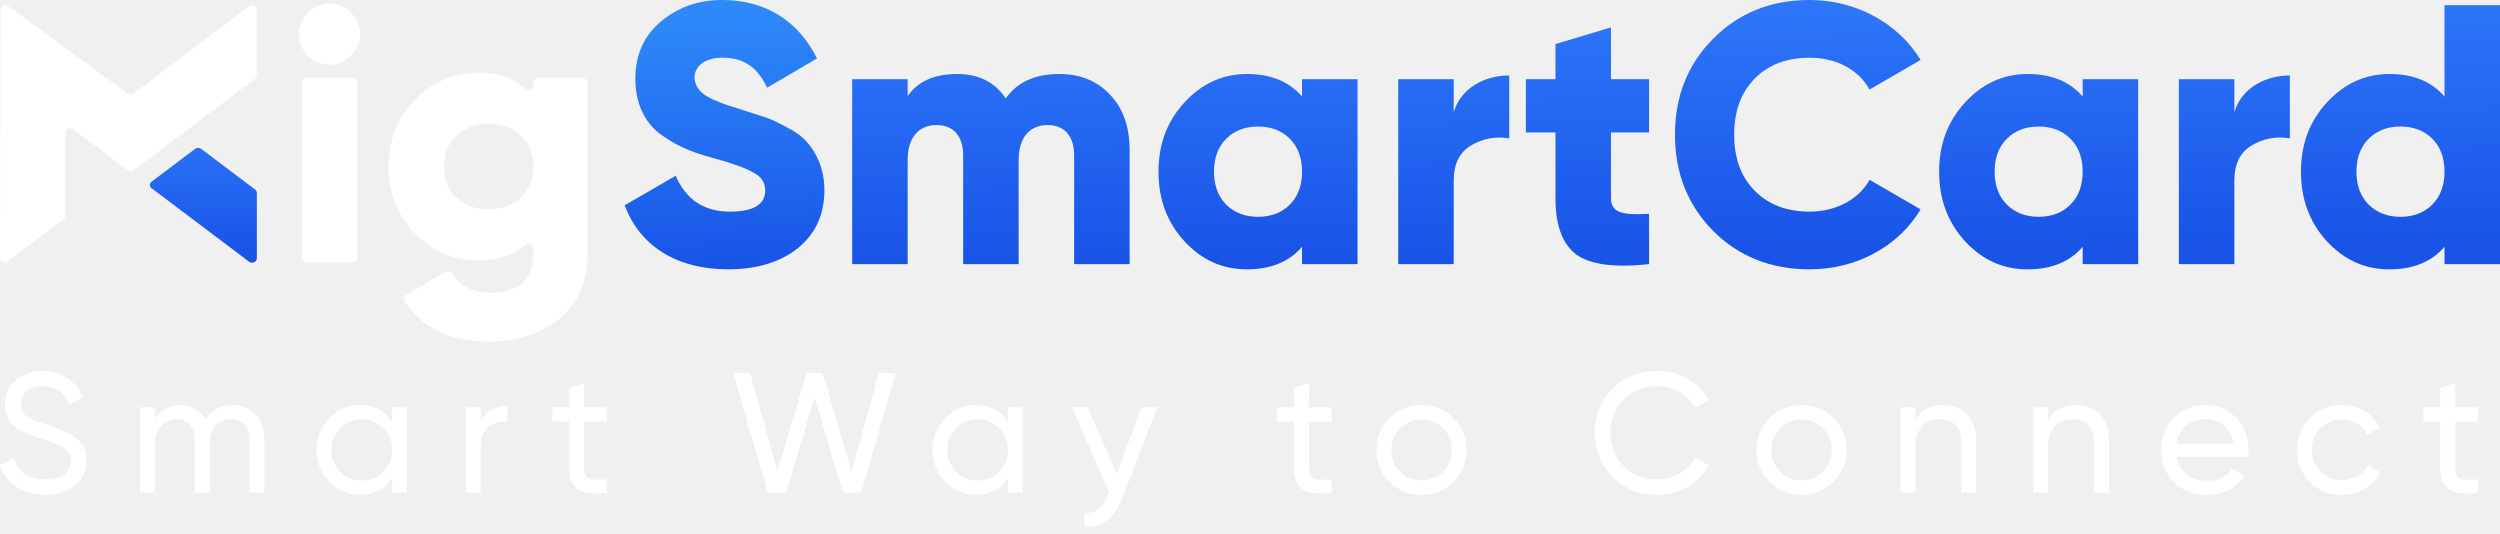
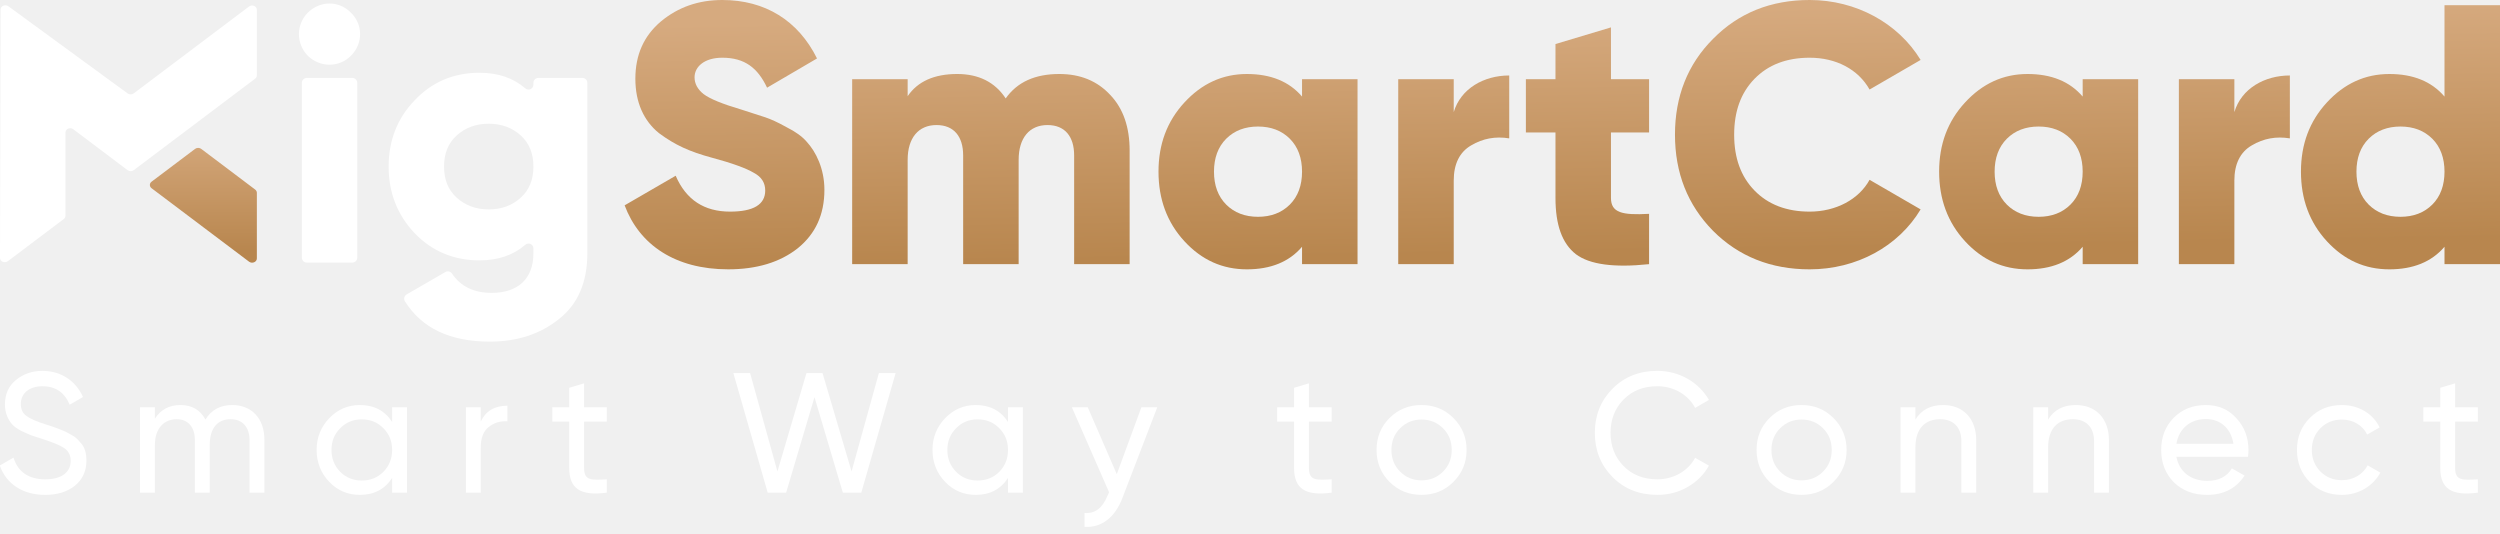
- <svg xmlns="http://www.w3.org/2000/svg" xmlns:xlink="http://www.w3.org/1999/xlink" id="Layer_1" data-name="Layer 1" viewBox="0 0 644.058 137.44" role="img" aria-label="MigSmartCard">
+ <svg xmlns="http://www.w3.org/2000/svg" xmlns:xlink="http://www.w3.org/1999/xlink" id="Layer_1" data-name="Layer 1" viewBox="0 0 644.058 137.44">
  <defs>
    <style>
-       .cls-1 { fill: url(#linear-gradient); }
-       .cls-1, .cls-2, .cls-3, .cls-4, .cls-5, .cls-6, .cls-7, .cls-8, .cls-9, .cls-10, .cls-11 { stroke-width: 0px; }
-       .cls-2 { fill: url(#linear-gradient-10); }
-       .cls-3 { fill: url(#linear-gradient-4); }
-       .cls-4 { fill: url(#linear-gradient-2); }
-       .cls-5 { fill: url(#linear-gradient-3); }
-       .cls-6 { fill: url(#linear-gradient-8); }
-       .cls-7 { fill: url(#linear-gradient-9); }
-       .cls-8 { fill: url(#linear-gradient-7); }
-       .cls-9 { fill: url(#linear-gradient-5); }
-       .cls-10 { fill: url(#linear-gradient-6); }
-       .cls-11 { fill: #fff; }
+       .cls-1 {
+         fill: url(#linear-gradient);
+       }
+       .cls-1, .cls-2, .cls-3, .cls-4, .cls-5, .cls-6, .cls-7, .cls-8, .cls-9, .cls-10, .cls-11 {
+         stroke-width: 0px;
+       }
+       .cls-2 {
+         fill: url(#linear-gradient-10);
+       }
+       .cls-3 {
+         fill: url(#linear-gradient-4);
+       }
+       .cls-4 {
+         fill: url(#linear-gradient-2);
+       }
+       .cls-5 {
+         fill: url(#linear-gradient-3);
+       }
+       .cls-6 {
+         fill: url(#linear-gradient-8);
+       }
+       .cls-7 {
+         fill: url(#linear-gradient-9);
+       }
+       .cls-8 {
+         fill: url(#linear-gradient-7);
+       }
+       .cls-9 {
+         fill: url(#linear-gradient-5);
+       }
+       .cls-10 {
+         fill: url(#linear-gradient-6);
+       }
+       .cls-11 {
+         fill: #fff;
+       }
    </style>
    <linearGradient id="linear-gradient" x1="52.39" y1="32.998" x2="52.39" y2="64.76" gradientUnits="userSpaceOnUse">
-       <stop offset="0" stop-color="#2d76f9" />
-       <stop offset=".998" stop-color="#1954e7" />
+       <stop offset="0" stop-color="#d6aa7f" />
+       <stop offset="1" stop-color="#b8864e" />
    </linearGradient>
-     <linearGradient id="linear-gradient-2" x1="185.966" y1="6.103" x2="186.924" y2="68.408" gradientUnits="userSpaceOnUse">
-       <stop offset="0" stop-color="#2d88f9" />
-       <stop offset=".998" stop-color="#1954e7" />
-     </linearGradient>
+     <linearGradient id="linear-gradient-2" x1="185.966" y1="6.103" x2="186.924" y2="68.408" xlink:href="#linear-gradient" />
    <linearGradient id="linear-gradient-3" x1="254.536" y1="5.048" x2="255.495" y2="67.353" xlink:href="#linear-gradient" />
    <linearGradient id="linear-gradient-4" x1="323.657" y1="3.985" x2="324.615" y2="66.289" xlink:href="#linear-gradient" />
    <linearGradient id="linear-gradient-5" x1="373.891" y1="3.212" x2="374.85" y2="65.516" xlink:href="#linear-gradient" />
    <linearGradient id="linear-gradient-6" x1="408.592" y1="2.678" x2="409.551" y2="64.983" xlink:href="#linear-gradient" />
    <linearGradient id="linear-gradient-7" x1="462.795" y1="1.844" x2="463.754" y2="64.149" xlink:href="#linear-gradient" />
    <linearGradient id="linear-gradient-8" x1="524.718" y1=".892" x2="525.677" y2="63.196" xlink:href="#linear-gradient" />
    <linearGradient id="linear-gradient-9" x1="574.953" y1=".119" x2="575.911" y2="62.423" xlink:href="#linear-gradient" />
-     <linearGradient id="linear-gradient-10" x1="618.059" y1="-.544" x2="619.017" y2="61.76" xlink:href="#linear-gradient" />
+     <linearGradient id="linear-gradient-10" x1="618.058" y1="-.544" x2="619.017" y2="61.76" xlink:href="#linear-gradient" />
  </defs>
-   <g>
-     <g>
-       <path class="cls-11" d="m79.304,3.268c-3.06,3.06-3.06,7.957,0,11.105,3.148,3.06,8.044,3.06,11.104,0,3.148-3.149,3.148-8.046,0-11.105-3.06-3.148-7.957-3.148-11.104,0Z" />
-       <path class="cls-1" d="m51.838,38.354c-.456-.343-1.12-.343-1.575,0l-11.217,8.451c-.584.44-.584,1.247,0,1.686l25.115,18.924c.797.602,2.013.092,2.013-.842v-16.897c0-.325-.16-.633-.437-.842l-13.898-10.479h0Z" />
-       <path class="cls-11" d="m64.16,1.673l-29.715,22.391c-.456.343-1.12.343-1.575-.001L2.164,1.622c-.797-.6-2.012-.091-2.012.842l-.151,63.982c0,.935,1.215,1.443,2.012.842l14.417-10.861c.277-.21.438-.518.438-.842v-21.449c0-.934,1.215-1.443,2.012-.842l13.996,10.545c.456.343,1.12.343,1.575,0l31.284-23.576c.277-.209.437-.518.437-.842V2.518c0-.935-1.215-1.444-2.013-.843h0Z" />
-       <rect class="cls-11" x="77.766" y="20.077" width="14.271" height="47.571" rx="1.265" ry="1.265" />
-       <path class="cls-11" d="m150.044,20.077h-11.36c-.699,0-1.265.567-1.265,1.265v.472c0,1.085-1.271,1.661-2.091.951-3.075-2.662-6.975-4.019-11.8-4.019-6.659,0-12.273,2.379-16.744,7.136-4.471,4.662-6.66,10.372-6.66,17.03s2.188,12.369,6.66,17.126c4.471,4.662,10.085,7.04,16.744,7.04,4.825,0,8.726-1.356,11.8-4.019.82-.71,2.091-.133,2.091.951v1.262c0,6.563-3.996,10.179-10.751,10.179-4.594,0-8.004-1.658-10.229-4.975-.373-.556-1.105-.736-1.685-.402l-10.001,5.782c-.627.363-.817,1.175-.431,1.788,4.376,6.937,11.666,10.366,21.87,10.366,6.946,0,12.939-1.903,17.792-5.804,4.853-3.806,7.326-9.419,7.326-16.935V21.342c0-.698-.566-1.265-1.265-1.265h0Zm-15.86,30.826c-2.188,1.998-4.947,3.045-8.278,3.045s-6.089-1.047-8.277-3.045c-2.188-1.998-3.235-4.662-3.235-7.993s1.047-5.994,3.235-7.991c2.188-1.998,4.948-3.045,8.277-3.045s6.089,1.047,8.278,3.045,3.235,4.661,3.235,7.991-1.046,5.995-3.235,7.993Z" />
-     </g>
-     <g>
-       <path class="cls-4" d="m160.919,52.898l13.153-7.625c2.669,6.195,7.339,9.245,14.011,9.245,6.005,0,9.055-1.811,9.055-5.433,0-2.001-.953-3.526-2.955-4.575-1.906-1.143-5.528-2.478-10.866-3.908-5.623-1.525-9.436-3.241-13.534-6.291-3.908-3.145-6.1-7.911-6.1-14.011,0-6.195,2.192-11.056,6.577-14.774,4.479-3.717,9.722-5.528,15.822-5.528,10.961,0,19.539,5.242,24.4,15.059l-12.867,7.53c-2.383-5.052-5.719-7.72-11.533-7.72-4.575,0-7.148,2.287-7.148,5.051,0,1.62.762,3.05,2.287,4.289,1.62,1.239,4.861,2.573,9.722,4.003l6.195,2.001c1.43.477,3.336,1.335,5.528,2.573,2.287,1.144,4.003,2.383,5.147,3.717,2.383,2.574,4.575,6.958,4.575,12.391,0,6.386-2.287,11.342-6.862,15.059-4.575,3.622-10.58,5.433-17.919,5.433-13.63,0-22.875-6.29-26.687-16.489Z" />
-       <path class="cls-5" d="m286.065,24.495c3.336,3.527,4.956,8.292,4.956,14.297v29.261h-14.297v-28.022c0-4.861-2.383-7.815-6.862-7.815-4.67,0-7.435,3.336-7.435,8.959v26.878h-14.297v-28.022c0-4.861-2.383-7.815-6.862-7.815-4.671,0-7.435,3.336-7.435,8.959v26.878h-14.297V20.397h14.297v4.384c2.574-3.812,6.863-5.719,12.772-5.719,5.528,0,9.722,2.097,12.486,6.291,2.954-4.194,7.529-6.291,13.82-6.291,5.433,0,9.817,1.811,13.153,5.433Z" />
-       <path class="cls-3" d="m335.436,20.397h14.297v47.656h-14.297v-4.479c-3.336,3.907-8.102,5.814-14.202,5.814-6.29,0-11.628-2.383-16.107-7.243-4.48-4.861-6.672-10.866-6.672-17.919s2.192-12.963,6.672-17.823c4.479-4.861,9.817-7.339,16.107-7.339,6.1,0,10.866,1.906,14.202,5.814v-4.48Zm-11.342,35.456c3.336,0,6.1-1.049,8.197-3.145,2.097-2.097,3.145-4.957,3.145-8.483s-1.049-6.386-3.145-8.483c-2.097-2.097-4.861-3.145-8.197-3.145s-6.1,1.049-8.197,3.145c-2.097,2.097-3.146,4.956-3.146,8.483s1.049,6.386,3.146,8.483,4.861,3.145,8.197,3.145Z" />
-       <path class="cls-9" d="m374.515,28.88c1.811-6.1,7.816-9.436,14.297-9.436v16.203c-3.527-.572-6.767,0-9.817,1.811-2.955,1.716-4.48,4.766-4.48,9.055v21.541h-14.297V20.397h14.297v8.483Z" />
-       <path class="cls-10" d="m424.84,34.122h-9.817v16.87c0,3.813,2.859,4.48,9.817,4.099v12.962c-9.054.953-15.345.095-18.871-2.574-3.527-2.764-5.242-7.529-5.242-14.487v-16.87h-7.625v-13.725h7.625v-9.055l14.297-4.289v13.344h9.817v13.725Z" />
-       <path class="cls-8" d="m441.329,59.475c-6.577-6.671-9.817-14.964-9.817-24.781s3.241-18.109,9.817-24.686c6.577-6.672,14.869-10.008,24.876-10.008,11.914,0,22.779,5.909,28.594,15.441l-13.153,7.625c-2.955-5.242-8.673-8.197-15.441-8.197-5.909,0-10.675,1.811-14.202,5.433-3.526,3.622-5.242,8.387-5.242,14.392s1.716,10.77,5.242,14.392c3.527,3.622,8.293,5.433,14.202,5.433,6.767,0,12.677-3.145,15.441-8.197l13.153,7.625c-5.719,9.531-16.489,15.441-28.594,15.441-10.008,0-18.3-3.336-24.876-9.913Z" />
-       <path class="cls-6" d="m536.546,20.397h14.297v47.656h-14.297v-4.479c-3.336,3.907-8.102,5.814-14.202,5.814-6.29,0-11.628-2.383-16.107-7.243-4.48-4.861-6.672-10.866-6.672-17.919s2.192-12.963,6.672-17.823c4.479-4.861,9.817-7.339,16.107-7.339,6.1,0,10.866,1.906,14.202,5.814v-4.48Zm-11.342,35.456c3.336,0,6.1-1.049,8.197-3.145,2.097-2.097,3.145-4.957,3.145-8.483s-1.049-6.386-3.145-8.483c-2.097-2.097-4.861-3.145-8.197-3.145s-6.1,1.049-8.197,3.145c-2.097,2.097-3.146,4.956-3.146,8.483s1.049,6.386,3.146,8.483,4.861,3.145,8.197,3.145Z" />
-       <path class="cls-7" d="m575.624,28.88c1.811-6.1,7.816-9.436,14.297-9.436v16.203c-3.527-.572-6.767,0-9.817,1.811-2.955,1.716-4.48,4.766-4.48,9.055v21.541h-14.297V20.397h14.297v8.483Z" />
-       <path class="cls-2" d="m629.761,1.334h14.297v66.719h-14.297v-4.479c-3.336,3.907-8.102,5.814-14.202,5.814-6.29,0-11.628-2.383-16.107-7.243-4.48-4.861-6.672-10.866-6.672-17.919s2.192-12.963,6.672-17.823c4.479-4.861,9.817-7.339,16.107-7.339,6.1,0,10.866,1.906,14.202,5.814V1.334Zm-11.342,54.519c3.336,0,6.1-1.049,8.197-3.145,2.097-2.097,3.145-4.957,3.145-8.483s-1.049-6.386-3.145-8.483c-2.097-2.097-4.861-3.145-8.197-3.145s-6.1,1.049-8.197,3.145c-2.097,2.097-3.146,4.956-3.146,8.483s1.049,6.386,3.146,8.483,4.861,3.145,8.197,3.145Z" />
-     </g>
-   </g>
  <g>
    <path class="cls-11" d="m-.049,119.922l3.521-2.024c1.188,3.741,3.961,5.589,8.229,5.589,4.225,0,6.513-1.892,6.513-4.752,0-1.452-.572-2.552-1.672-3.301-1.101-.748-2.992-1.496-5.589-2.332l-2.948-.968c-.66-.264-1.541-.66-2.553-1.144-1.012-.528-1.76-1.056-2.244-1.584-1.013-1.1-1.937-2.904-1.937-5.148,0-2.685.924-4.797,2.816-6.337,1.893-1.584,4.181-2.376,6.865-2.376,4.885,0,8.625,2.684,10.43,6.733l-3.433,1.98c-1.32-3.168-3.652-4.753-6.997-4.753s-5.589,1.76-5.589,4.577c0,1.364.484,2.376,1.452,3.081s2.641,1.452,5.017,2.2l1.805.572c.352.132.88.308,1.628.616,1.54.572,1.893.792,3.08,1.452,1.232.66,1.629,1.144,2.377,2.024,1.1,1.1,1.54,2.685,1.54,4.621,0,2.685-.968,4.841-2.948,6.469-1.98,1.584-4.533,2.376-7.701,2.376-5.765,0-10.033-2.86-11.662-7.569Z" />
    <path class="cls-11" d="m68.112,113.233v13.686h-3.829v-13.554c0-3.389-1.892-5.369-4.841-5.369-3.3,0-5.412,2.156-5.412,6.689v12.234h-3.829v-13.554c0-3.389-1.804-5.369-4.664-5.369-3.213,0-5.633,2.245-5.633,6.689v12.234h-3.829v-22.003h3.829v2.948c1.496-2.333,3.696-3.521,6.557-3.521,2.948,0,5.104,1.232,6.469,3.74,1.54-2.508,3.829-3.74,6.909-3.74,4.929,0,8.273,3.433,8.273,8.889Z" />
    <path class="cls-11" d="m101.022,104.916h3.828v22.003h-3.828v-3.785c-1.893,2.905-4.665,4.357-8.317,4.357-3.08,0-5.721-1.101-7.877-3.345s-3.257-5.017-3.257-8.229,1.101-5.941,3.257-8.185c2.156-2.245,4.797-3.389,7.877-3.389,3.652,0,6.425,1.452,8.317,4.356v-3.784Zm-2.244,16.634c1.496-1.541,2.244-3.389,2.244-5.633s-.748-4.093-2.244-5.589c-1.496-1.541-3.345-2.289-5.589-2.289-2.2,0-4.049.748-5.545,2.289-1.496,1.496-2.244,3.344-2.244,5.589s.748,4.092,2.244,5.633c1.496,1.496,3.345,2.244,5.545,2.244,2.244,0,4.093-.748,5.589-2.244Z" />
    <path class="cls-11" d="m123.856,108.613c1.275-2.729,3.564-4.093,6.864-4.093v4.005c-1.892-.088-3.477.396-4.841,1.496-1.363,1.1-2.023,2.816-2.023,5.237v11.662h-3.829v-22.003h3.829v3.696Z" />
    <path class="cls-11" d="m156.328,108.613h-5.853v11.926c0,3.389,1.937,3.125,5.853,2.948v3.433c-6.688.88-9.682-.924-9.682-6.381v-11.926h-4.356v-3.696h4.356v-5.017l3.829-1.144v6.161h5.853v3.696Z" />
    <path class="cls-11" d="m197.776,126.919l-8.845-30.805h4.312l7.041,25.348,7.48-25.348h4.137l7.481,25.348,7.041-25.348h4.312l-8.846,30.805h-4.752l-7.306-24.6-7.305,24.6h-4.753Z" />
    <path class="cls-11" d="m259.686,104.916h3.828v22.003h-3.828v-3.785c-1.893,2.905-4.665,4.357-8.317,4.357-3.08,0-5.721-1.101-7.877-3.345s-3.257-5.017-3.257-8.229,1.101-5.941,3.257-8.185c2.156-2.245,4.797-3.389,7.877-3.389,3.652,0,6.425,1.452,8.317,4.356v-3.784Zm-2.244,16.634c1.496-1.541,2.244-3.389,2.244-5.633s-.748-4.093-2.244-5.589c-1.496-1.541-3.345-2.289-5.589-2.289-2.2,0-4.049.748-5.545,2.289-1.496,1.496-2.244,3.344-2.244,5.589s.748,4.092,2.244,5.633c1.496,1.496,3.345,2.244,5.545,2.244,2.244,0,4.093-.748,5.589-2.244Z" />
    <path class="cls-11" d="m294.049,104.916h4.093l-8.978,23.367c-1.893,4.973-5.369,7.745-9.77,7.437v-3.564c2.685.22,4.665-1.276,5.941-4.489l.396-.836-9.593-21.915h4.092l7.481,17.25,6.337-17.25Z" />
    <path class="cls-11" d="m343.065,108.613h-5.853v11.926c0,3.389,1.937,3.125,5.853,2.948v3.433c-6.688.88-9.682-.924-9.682-6.381v-11.926h-4.356v-3.696h4.356v-5.017l3.829-1.144v6.161h5.853v3.696Z" />
    <path class="cls-11" d="m366.208,127.491c-3.213,0-5.985-1.101-8.229-3.345s-3.345-4.973-3.345-8.229,1.101-5.985,3.345-8.229c2.244-2.244,5.017-3.344,8.229-3.344s5.984,1.1,8.229,3.344c2.244,2.245,3.388,4.973,3.388,8.229s-1.144,5.985-3.388,8.229c-2.245,2.244-5.018,3.345-8.229,3.345Zm5.545-5.985c1.496-1.497,2.244-3.345,2.244-5.589s-.748-4.093-2.244-5.589-3.345-2.245-5.545-2.245c-2.156,0-4.005.749-5.501,2.245s-2.244,3.344-2.244,5.589.748,4.092,2.244,5.589c1.496,1.496,3.345,2.244,5.501,2.244,2.2,0,4.049-.748,5.545-2.244Z" />
    <path class="cls-11" d="m415.4,122.87c-3.036-3.08-4.533-6.865-4.533-11.354s1.497-8.273,4.533-11.354,6.909-4.621,11.573-4.621c5.633,0,10.649,2.904,13.29,7.481l-3.564,2.068c-1.76-3.389-5.501-5.589-9.726-5.589-3.564,0-6.469,1.144-8.713,3.433-2.244,2.288-3.345,5.148-3.345,8.581,0,3.389,1.101,6.249,3.345,8.537,2.244,2.289,5.148,3.433,8.713,3.433,4.225,0,7.966-2.2,9.726-5.545l3.564,2.024c-1.276,2.289-3.124,4.137-5.501,5.501-2.376,1.364-4.973,2.024-7.789,2.024-4.664,0-8.537-1.541-11.573-4.621Z" />
    <path class="cls-11" d="m464.109,127.491c-3.213,0-5.985-1.101-8.229-3.345s-3.345-4.973-3.345-8.229,1.101-5.985,3.345-8.229c2.244-2.244,5.017-3.344,8.229-3.344s5.984,1.1,8.229,3.344c2.244,2.245,3.388,4.973,3.388,8.229s-1.144,5.985-3.388,8.229c-2.245,2.244-5.018,3.345-8.229,3.345Zm5.545-5.985c1.496-1.497,2.244-3.345,2.244-5.589s-.748-4.093-2.244-5.589-3.345-2.245-5.545-2.245c-2.156,0-4.005.749-5.501,2.245s-2.244,3.344-2.244,5.589.748,4.092,2.244,5.589c1.496,1.496,3.345,2.244,5.501,2.244,2.2,0,4.049-.748,5.545-2.244Z" />
    <path class="cls-11" d="m509.122,113.409v13.51h-3.829v-13.29c0-3.564-2.068-5.633-5.456-5.633-3.829,0-6.381,2.333-6.381,7.261v11.662h-3.829v-22.003h3.829v3.168c1.54-2.508,3.916-3.74,7.129-3.74,5.148,0,8.537,3.477,8.537,9.065Z" />
    <path class="cls-11" d="m543.31,113.409v13.51h-3.829v-13.29c0-3.564-2.068-5.633-5.456-5.633-3.829,0-6.381,2.333-6.381,7.261v11.662h-3.829v-22.003h3.829v3.168c1.54-2.508,3.916-3.74,7.129-3.74,5.148,0,8.537,3.477,8.537,9.065Z" />
    <path class="cls-11" d="m560.688,117.678c.748,3.917,3.784,6.205,7.965,6.205,2.904,0,5.017-1.056,6.337-3.212l3.257,1.849c-2.156,3.3-5.369,4.973-9.682,4.973-3.477,0-6.337-1.101-8.537-3.257-2.156-2.2-3.257-4.973-3.257-8.317,0-3.301,1.057-6.073,3.213-8.273,2.156-2.2,4.929-3.3,8.317-3.3,3.212,0,5.853,1.144,7.877,3.433,2.068,2.244,3.08,4.973,3.08,8.185,0,.572-.044,1.144-.132,1.716h-18.438Zm0-3.345h14.698c-.66-4.181-3.564-6.381-7.085-6.381-4.093,0-6.953,2.508-7.613,6.381Z" />
    <path class="cls-11" d="m595.051,124.191c-2.2-2.244-3.301-4.973-3.301-8.273s1.101-6.029,3.301-8.229c2.2-2.244,4.973-3.344,8.273-3.344,4.356,0,8.009,2.244,9.726,5.765l-3.213,1.849c-1.101-2.333-3.564-3.873-6.513-3.873-2.2,0-4.049.749-5.545,2.245-1.452,1.496-2.2,3.344-2.2,5.589,0,2.2.748,4.048,2.2,5.544,1.496,1.497,3.345,2.245,5.545,2.245,2.948,0,5.412-1.496,6.645-3.829l3.257,1.892c-1.893,3.477-5.633,5.721-9.901,5.721-3.301,0-6.073-1.101-8.273-3.301Z" />
    <path class="cls-11" d="m638.349,108.613h-5.853v11.926c0,3.389,1.937,3.125,5.853,2.948v3.433c-6.688.88-9.682-.924-9.682-6.381v-11.926h-4.356v-3.696h4.356v-5.017l3.829-1.144v6.161h5.853v3.696Z" />
  </g>
+   <g>
+     <g>
+       <path class="cls-11" d="m79.304,3.268c-3.06,3.06-3.06,7.957,0,11.105,3.148,3.06,8.044,3.06,11.104,0,3.148-3.149,3.148-8.046,0-11.105-3.06-3.148-7.957-3.148-11.104,0Z" />
+       <path class="cls-1" d="m51.838,38.354c-.456-.343-1.12-.343-1.575,0l-11.217,8.451c-.584.44-.584,1.247,0,1.686l25.115,18.924c.797.602,2.013.092,2.013-.842v-16.897c0-.325-.16-.633-.437-.842l-13.898-10.479h0Z" />
+       <path class="cls-11" d="m64.16,1.673l-29.715,22.391c-.456.343-1.12.343-1.575-.001L2.164,1.622c-.797-.6-2.012-.091-2.012.842L0,66.446C0,67.381,1.215,67.889,2.012,67.288l14.417-10.861c.277-.21.438-.518.438-.842v-21.449c0-.934,1.215-1.443,2.012-.842l13.996,10.545c.456.343,1.12.343,1.575,0l31.284-23.576c.277-.209.437-.518.437-.842V2.518c0-.935-1.215-1.444-2.013-.843h0Z" />
+       <rect class="cls-11" x="77.766" y="20.077" width="14.271" height="47.571" rx="1.265" ry="1.265" />
+       <path class="cls-11" d="m150.044,20.077h-11.36c-.699,0-1.265.567-1.265,1.265v.472c0,1.085-1.271,1.661-2.091.951-3.075-2.662-6.975-4.019-11.8-4.019-6.659,0-12.273,2.379-16.744,7.136-4.471,4.662-6.66,10.372-6.66,17.03s2.188,12.369,6.66,17.126c4.471,4.662,10.085,7.04,16.744,7.04,4.825,0,8.726-1.356,11.8-4.019.82-.71,2.091-.133,2.091.951v1.262c0,6.563-3.996,10.179-10.751,10.179-4.594,0-8.004-1.658-10.229-4.975-.373-.556-1.105-.736-1.685-.402l-10.001,5.782c-.627.363-.817,1.175-.431,1.788,4.376,6.937,11.666,10.366,21.87,10.366,6.946,0,12.939-1.903,17.792-5.804,4.853-3.806,7.326-9.419,7.326-16.935V21.342c0-.698-.566-1.265-1.265-1.265h0Zm-15.86,30.826c-2.188,1.998-4.947,3.045-8.278,3.045s-6.089-1.047-8.277-3.045c-2.188-1.998-3.235-4.662-3.235-7.993s1.047-5.994,3.235-7.991c2.188-1.998,4.948-3.045,8.277-3.045s6.089,1.047,8.278,3.045,3.235,4.661,3.235,7.991-1.046,5.995-3.235,7.993Z" />
+     </g>
+     <g>
+       <path class="cls-4" d="m160.919,52.898l13.153-7.625c2.669,6.195,7.339,9.245,14.011,9.245,6.005,0,9.055-1.811,9.055-5.433,0-2.001-.953-3.526-2.955-4.575-1.906-1.143-5.528-2.478-10.866-3.908-5.623-1.525-9.436-3.241-13.534-6.291-3.908-3.145-6.1-7.911-6.1-14.011,0-6.195,2.192-11.056,6.577-14.774C174.739,1.811,179.981,0,186.081,0,197.043,0,205.621,5.242,210.481,15.059l-12.867,7.53c-2.383-5.052-5.719-7.72-11.533-7.72-4.575,0-7.148,2.287-7.148,5.051,0,1.62.762,3.05,2.287,4.289,1.62,1.239,4.861,2.573,9.722,4.003l6.195,2.001c1.43.477,3.336,1.335,5.528,2.573,2.287,1.144,4.003,2.383,5.147,3.717,2.383,2.574,4.575,6.958,4.575,12.391,0,6.386-2.287,11.342-6.862,15.059-4.575,3.622-10.58,5.433-17.919,5.433-13.63,0-22.875-6.29-26.687-16.489Z" />
+       <path class="cls-5" d="m286.065,24.495c3.336,3.527,4.956,8.292,4.956,14.297v29.261h-14.297v-28.022c0-4.861-2.383-7.815-6.862-7.815-4.67,0-7.435,3.336-7.435,8.959v26.878h-14.297v-28.022c0-4.861-2.383-7.815-6.862-7.815-4.671,0-7.435,3.336-7.435,8.959v26.878h-14.297V20.397h14.297v4.384c2.574-3.812,6.863-5.719,12.772-5.719,5.528,0,9.722,2.097,12.486,6.291,2.954-4.194,7.529-6.291,13.82-6.291,5.433,0,9.817,1.811,13.153,5.433Z" />
+       <path class="cls-3" d="m335.436,20.397h14.297v47.656h-14.297v-4.479c-3.336,3.907-8.102,5.814-14.202,5.814-6.29,0-11.628-2.383-16.107-7.243-4.48-4.861-6.672-10.866-6.672-17.919s2.192-12.963,6.672-17.823c4.479-4.861,9.817-7.339,16.107-7.339,6.1,0,10.866,1.906,14.202,5.814v-4.48Zm-11.342,35.456c3.336,0,6.1-1.049,8.197-3.145,2.097-2.097,3.145-4.957,3.145-8.483s-1.049-6.386-3.145-8.483c-2.097-2.097-4.861-3.145-8.197-3.145s-6.1,1.049-8.197,3.145c-2.097,2.097-3.146,4.956-3.146,8.483s1.049,6.386,3.146,8.483,4.861,3.145,8.197,3.145Z" />
+       <path class="cls-9" d="m374.515,28.88c1.811-6.1,7.816-9.436,14.297-9.436v16.203c-3.527-.572-6.767,0-9.817,1.811-2.955,1.716-4.48,4.766-4.48,9.055v21.541h-14.297V20.397h14.297v8.483Z" />
+       <path class="cls-10" d="m424.84,34.122h-9.817v16.87c0,3.813,2.859,4.48,9.817,4.099v12.962c-9.054.953-15.345.095-18.871-2.574-3.527-2.764-5.242-7.529-5.242-14.487v-16.87h-7.625v-13.725h7.625v-9.055l14.297-4.289v13.344h9.817v13.725Z" />
+       <path class="cls-8" d="m441.329,59.475c-6.577-6.671-9.817-14.964-9.817-24.781s3.241-18.109,9.817-24.686C447.905,3.336,456.197,0,466.205,0,478.119,0,488.985,5.909,494.799,15.441l-13.153,7.625c-2.955-5.242-8.673-8.197-15.441-8.197-5.909,0-10.675,1.811-14.202,5.433-3.526,3.622-5.242,8.387-5.242,14.392s1.716,10.77,5.242,14.392c3.527,3.622,8.293,5.433,14.202,5.433,6.767,0,12.677-3.145,15.441-8.197l13.153,7.625c-5.719,9.531-16.489,15.441-28.594,15.441-10.008,0-18.3-3.336-24.876-9.913Z" />
+       <path class="cls-6" d="m536.546,20.397h14.297v47.656h-14.297v-4.479c-3.336,3.907-8.102,5.814-14.202,5.814-6.29,0-11.628-2.383-16.107-7.243-4.48-4.861-6.672-10.866-6.672-17.919s2.192-12.963,6.672-17.823c4.479-4.861,9.817-7.339,16.107-7.339,6.1,0,10.866,1.906,14.202,5.814v-4.48Zm-11.342,35.456c3.336,0,6.1-1.049,8.197-3.145,2.097-2.097,3.145-4.957,3.145-8.483s-1.049-6.386-3.145-8.483c-2.097-2.097-4.861-3.145-8.197-3.145s-6.1,1.049-8.197,3.145c-2.097,2.097-3.146,4.956-3.146,8.483s1.049,6.386,3.146,8.483c2.097,2.097,4.861,3.145,8.197,3.145Z" />
+       <path class="cls-7" d="m575.624,28.88c1.811-6.1,7.816-9.436,14.297-9.436v16.203c-3.527-.572-6.767,0-9.817,1.811-2.955,1.716-4.48,4.766-4.48,9.055v21.541h-14.297V20.397h14.297v8.483Z" />
+       <path class="cls-2" d="m629.761,1.334h14.297v66.719h-14.297v-4.479c-3.336,3.907-8.102,5.814-14.202,5.814-6.29,0-11.628-2.383-16.107-7.243-4.48-4.861-6.672-10.866-6.672-17.919s2.192-12.963,6.672-17.823c4.479-4.861,9.817-7.339,16.107-7.339,6.1,0,10.866,1.906,14.202,5.814V1.334Zm-11.342,54.519c3.336,0,6.1-1.049,8.197-3.145,2.097-2.097,3.145-4.957,3.145-8.483s-1.049-6.386-3.145-8.483c-2.097-2.097-4.861-3.145-8.197-3.145s-6.1,1.049-8.197,3.145c-2.097,2.097-3.146,4.956-3.146,8.483s1.049,6.386,3.146,8.483,4.861,3.145,8.197,3.145Z" />
+     </g>
+   </g>
</svg>
